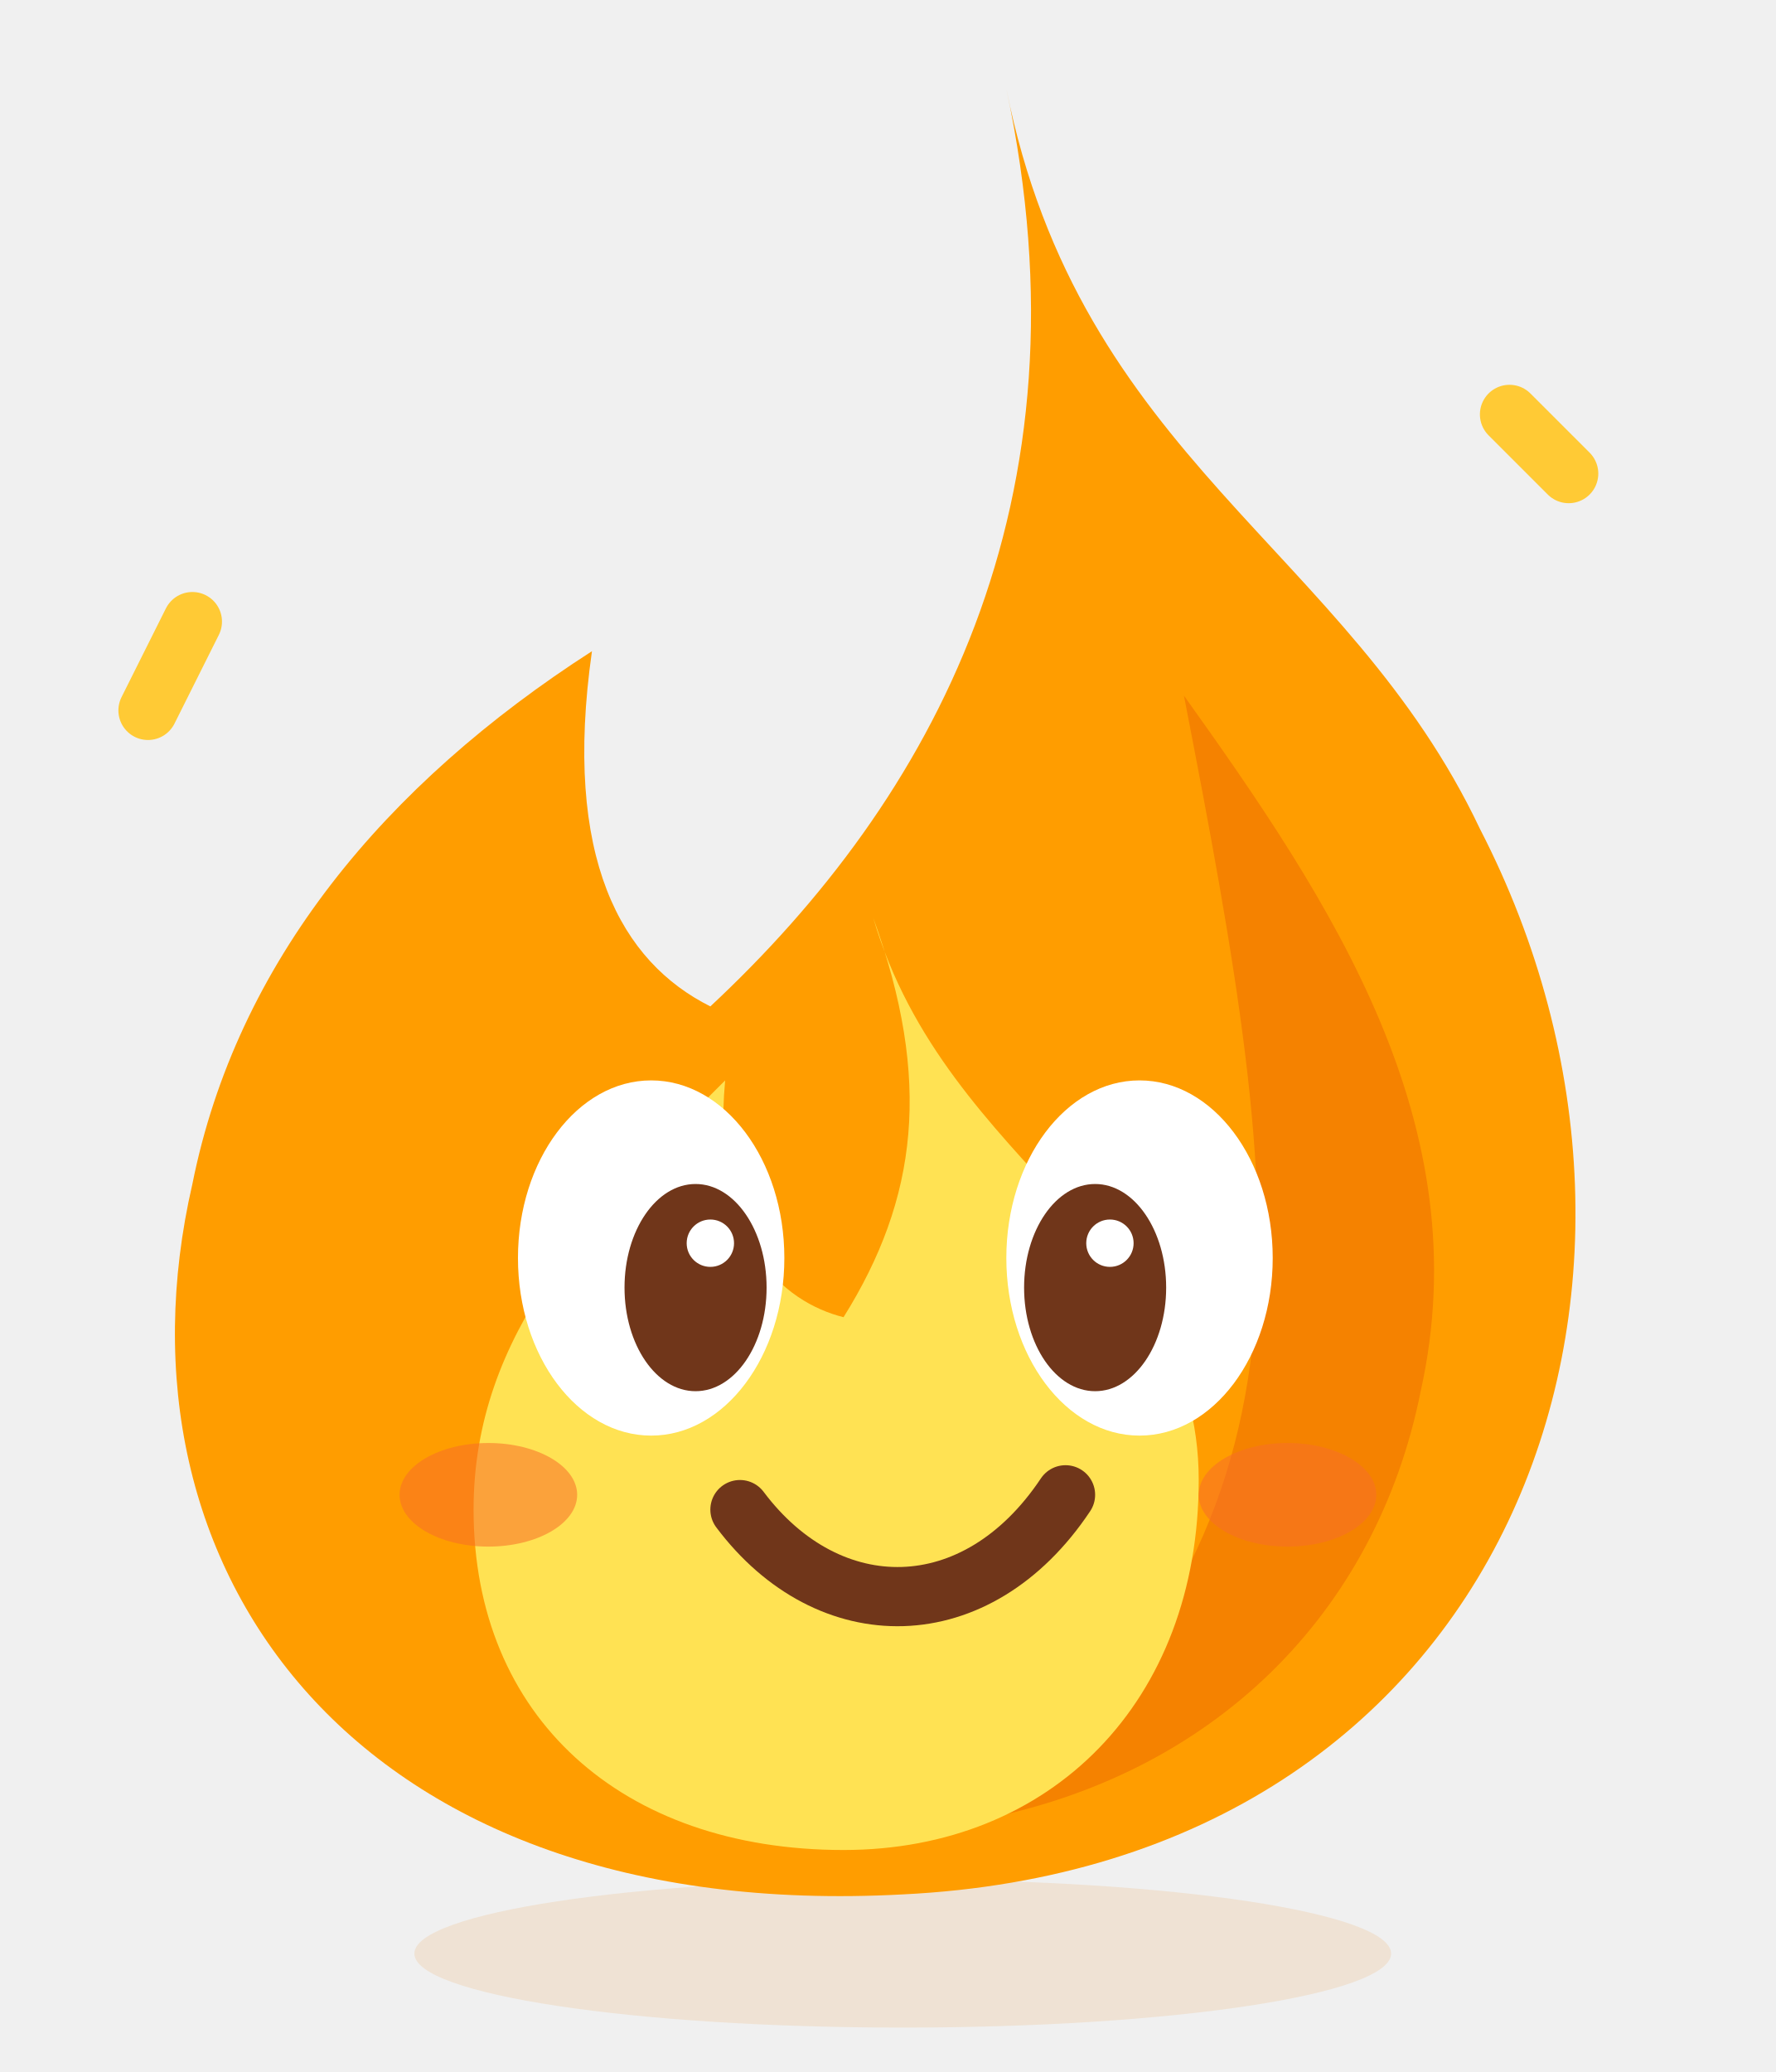
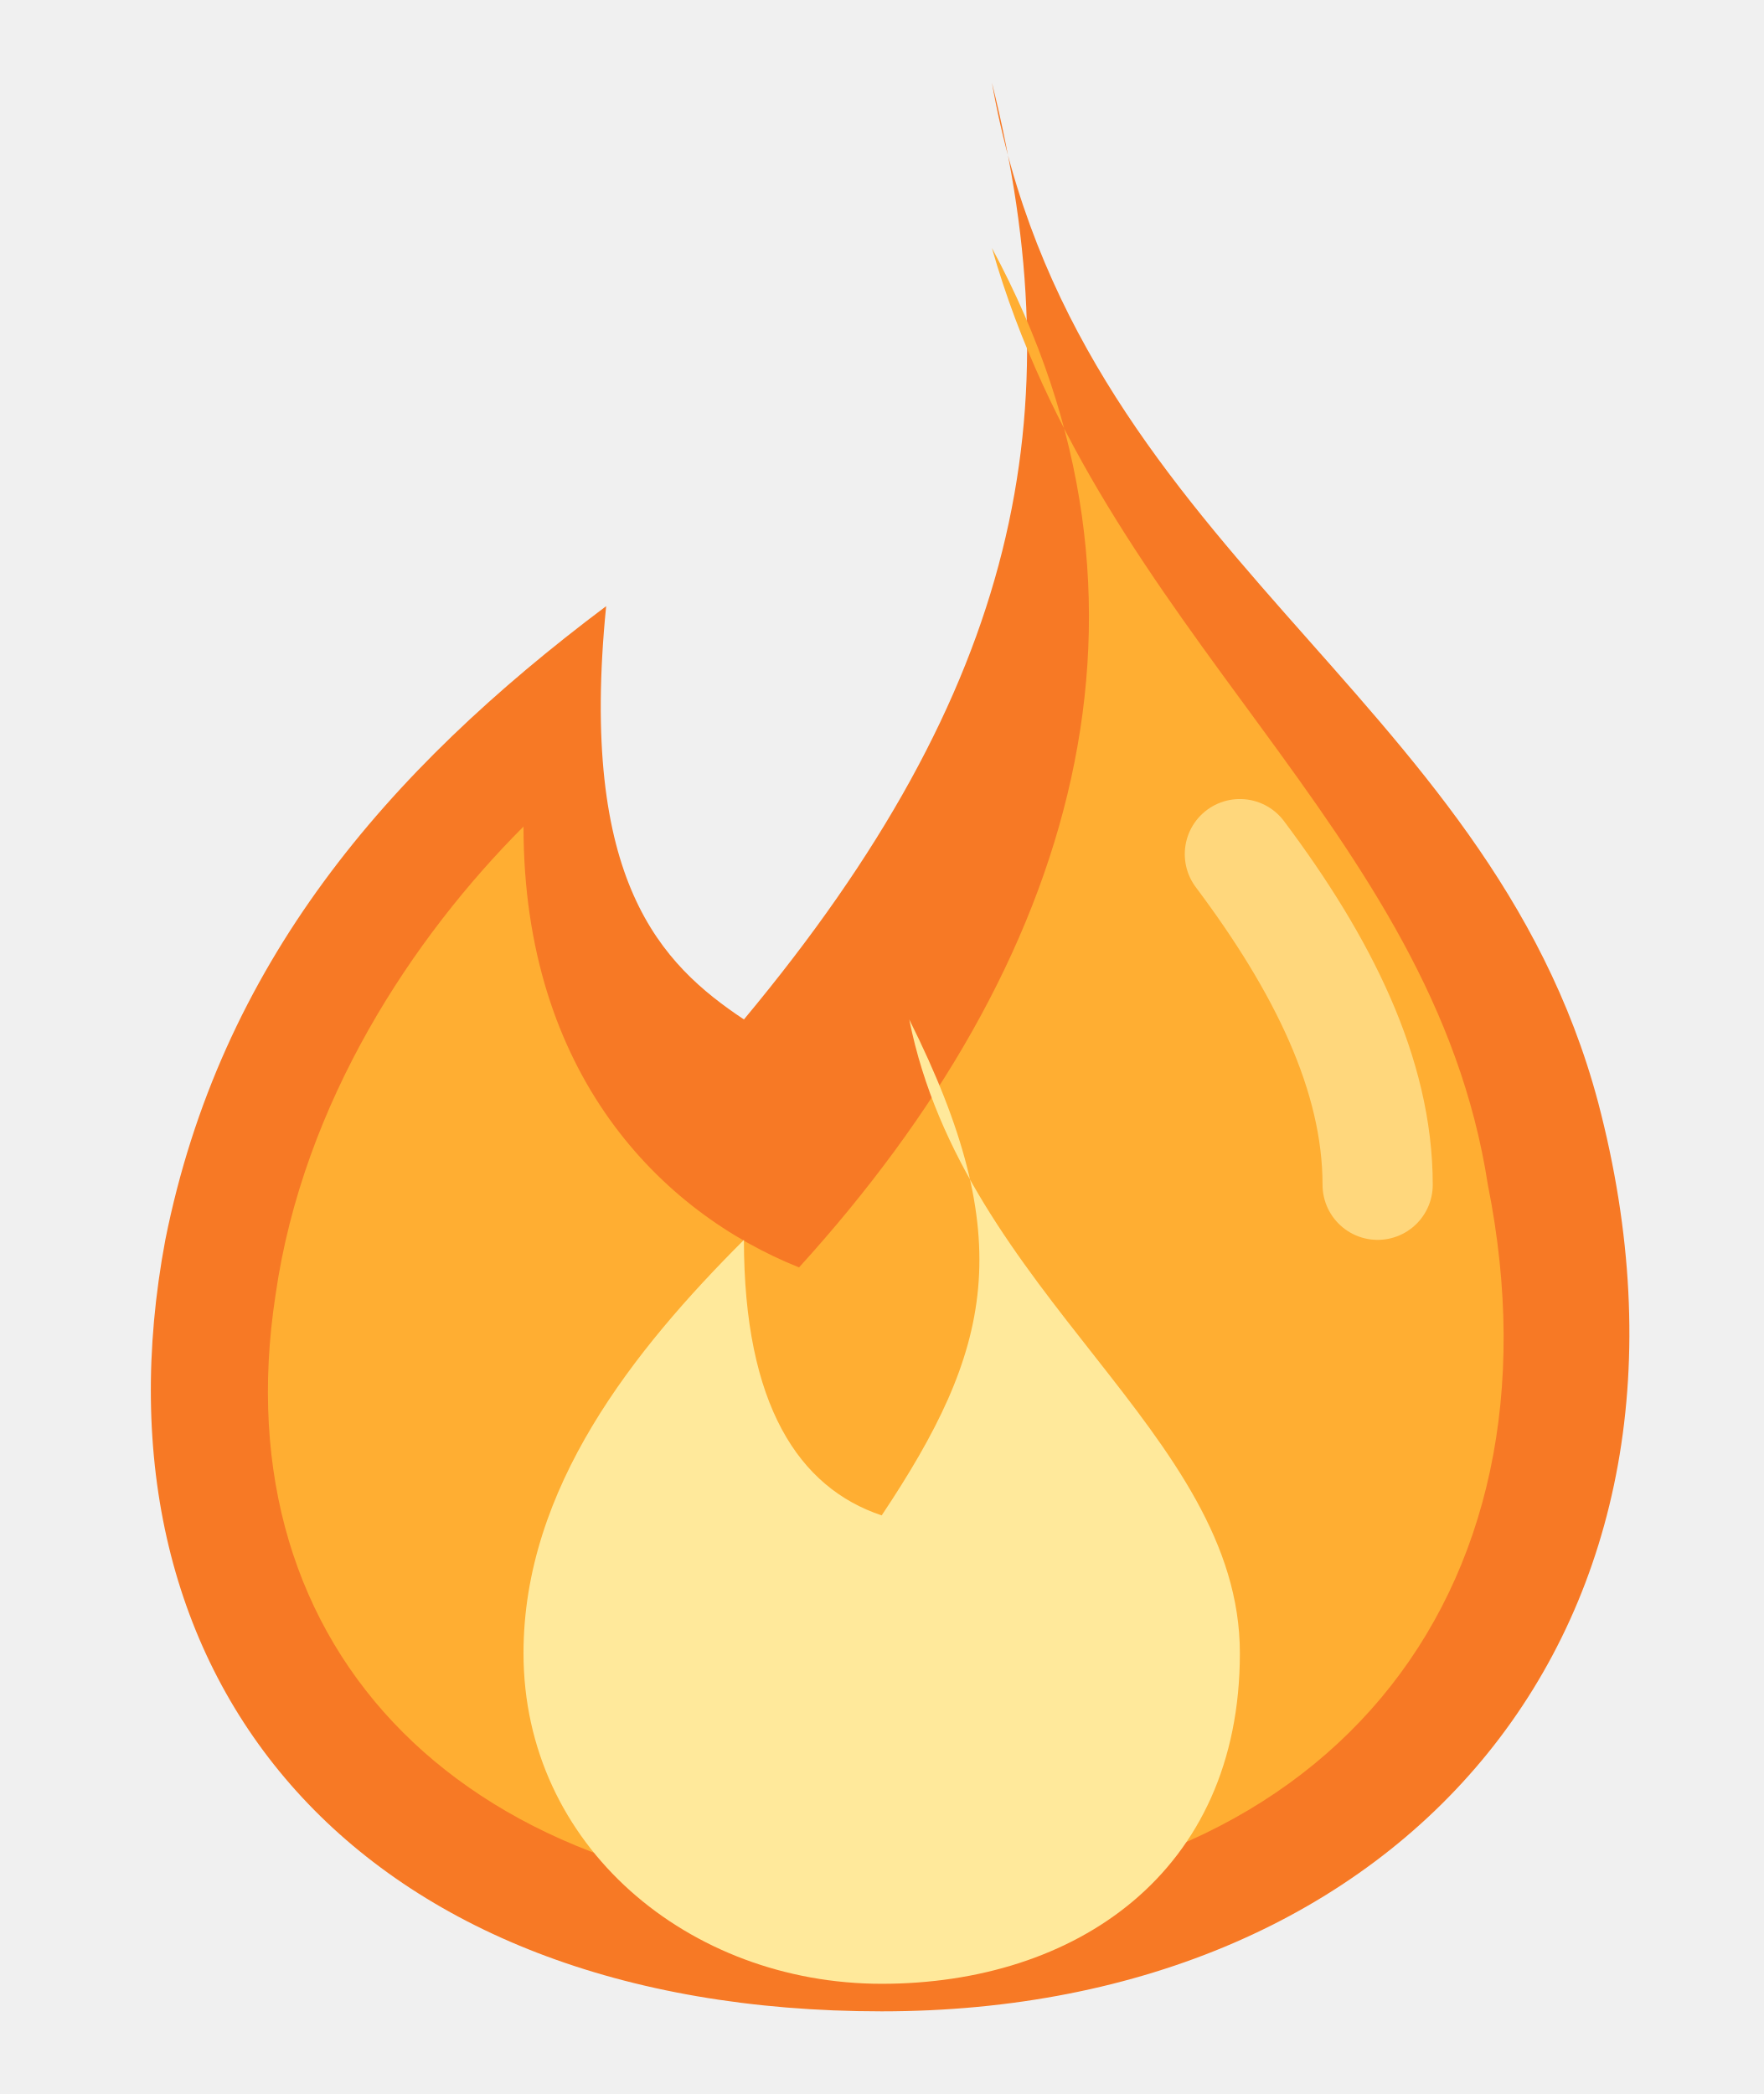
- <svg xmlns="http://www.w3.org/2000/svg" viewBox="0 0 120 140" fill="none" aria-hidden="true">
-   <ellipse cx="61" cy="132" rx="33" ry="5" fill="#E67B00" opacity=".12" />
-   <path d="M68 6c5 25 23 31 32 50 16 31 2 70-39 72C24 130 7 106 13 80c3-15 13-27 27-36-2 14 2 21 8 24C63 54 74 34 68 6Z" fill="#FF9D00" />
-   <path d="M80 47c10 14 20 29 16 47-3 15-14 26-30 29 24-20 21-40 14-76Z" fill="#F58200" />
-   <path d="M59 62c5 17 22 22 22 38 0 15-10 25-24 25-15 0-25-9-25-23 0-12 8-20 17-29-1 11 4 15 8 16 5-8 6-16 2-27Z" fill="#FFE253" />
-   <ellipse cx="44" cy="85" rx="9" ry="12" fill="white" />
-   <ellipse cx="77" cy="85" rx="9" ry="12" fill="white" />
-   <ellipse cx="47" cy="87" rx="4.8" ry="7" fill="#70361A" />
-   <ellipse cx="74" cy="87" rx="4.8" ry="7" fill="#70361A" />
-   <circle cx="48" cy="84" r="1.6" fill="white" />
-   <circle cx="75" cy="84" r="1.6" fill="white" />
-   <ellipse cx="33" cy="101" rx="6" ry="3.5" fill="#F86E28" opacity=".55" />
-   <ellipse cx="87" cy="101" rx="6" ry="3.5" fill="#F86E28" opacity=".55" />
-   <path d="M50 102c6 8 16 8 22-1" stroke="#70361A" stroke-width="4" stroke-linecap="round" />
-   <path d="m10 48 3-6m89-14 4 4" stroke="#FFCA35" stroke-width="4" stroke-linecap="round" />
+ <svg xmlns="http://www.w3.org/2000/svg" class="flame" viewBox="0 0 64 76" fill="none" aria-hidden="true">
+   <path d="M36 3c3 17 18 22 22 37 5 19-7 33-26 33C13 73 3 61 6 45c2-10 8-17 16-23-1 10 2 13 5 15C37 25 39 15 36 3Z" fill="#F77925" />
+   <path d="M36 9c4 14 16 21 18 34 3 15-6 26-22 26C17 69 8 60 10 47c1-7 5-13 9-17 0 9 5 14 10 16 10-11 14-24 7-37Z" fill="#FFAE32" />
+   <path d="M33 37c2 10 12 15 12 23 0 8-6 12-13 12s-13-5-13-12c0-6 4-11 8-15 0 6 2 9 5 10 4-6 5-10 1-18Z" fill="#FFE99B" />
+   <path d="M45 31c3 4 5 8 5 12" stroke="#FFD77C" stroke-width="4" stroke-linecap="round" />
</svg>
